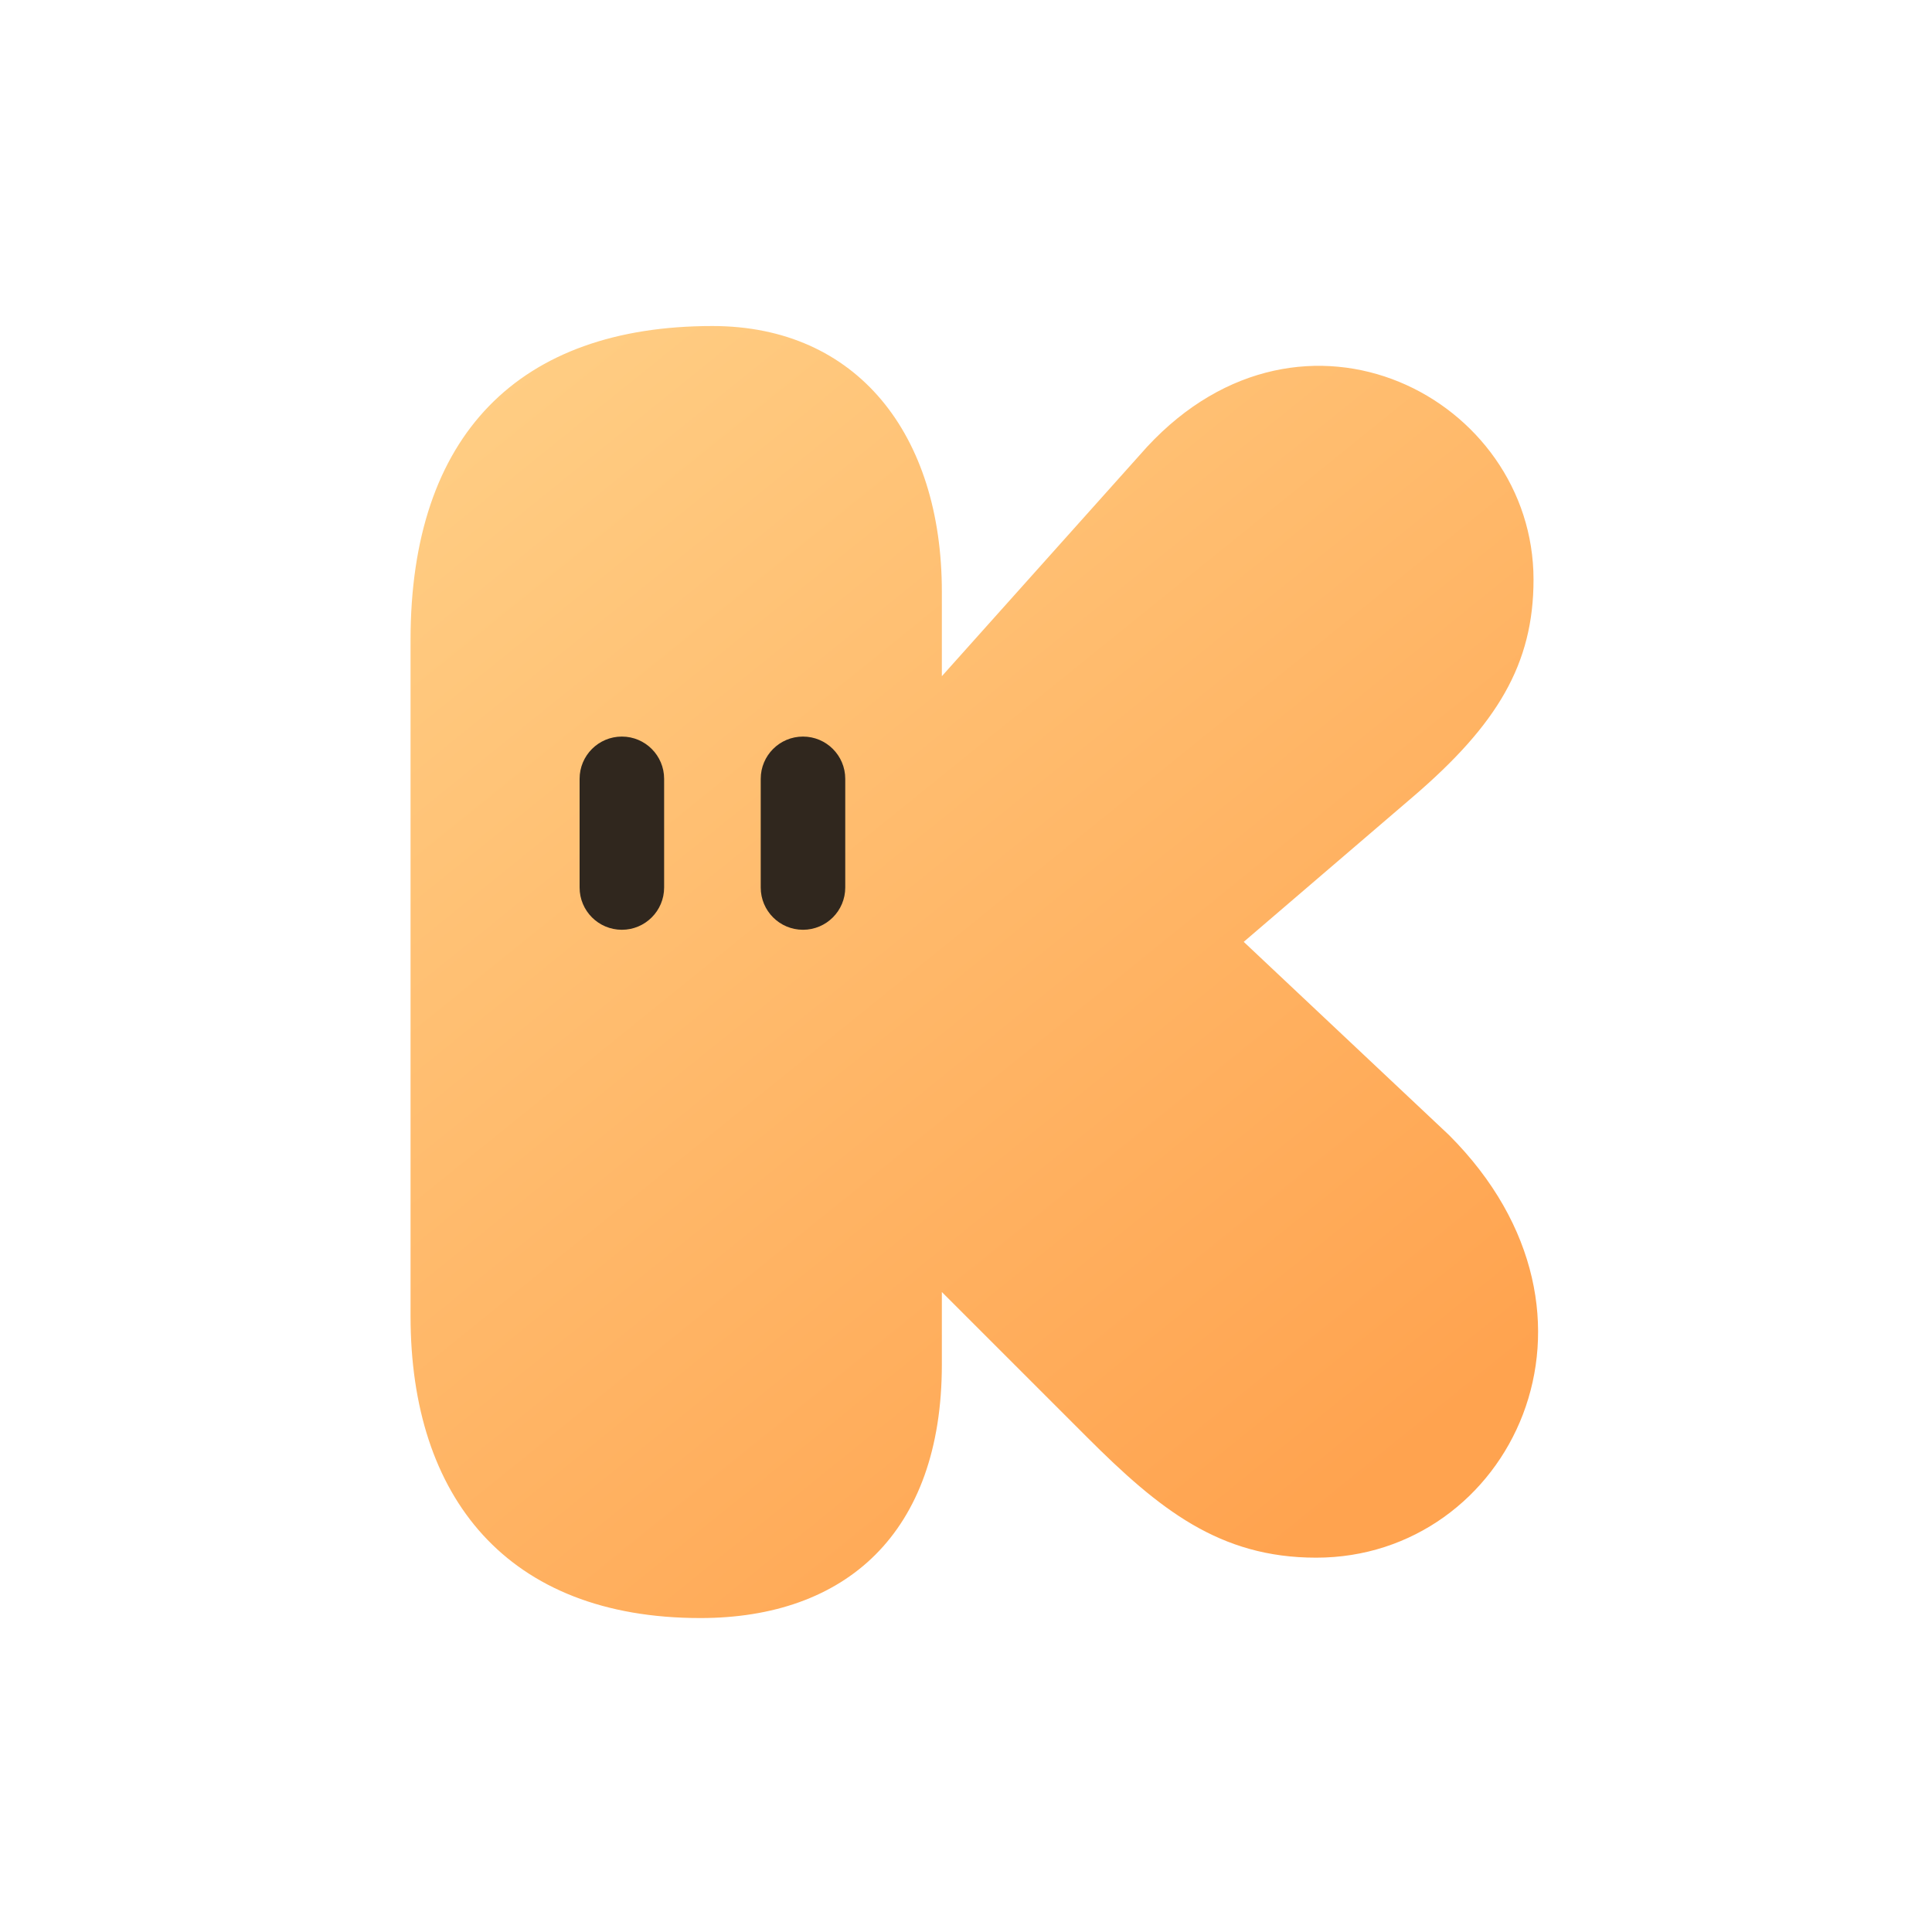
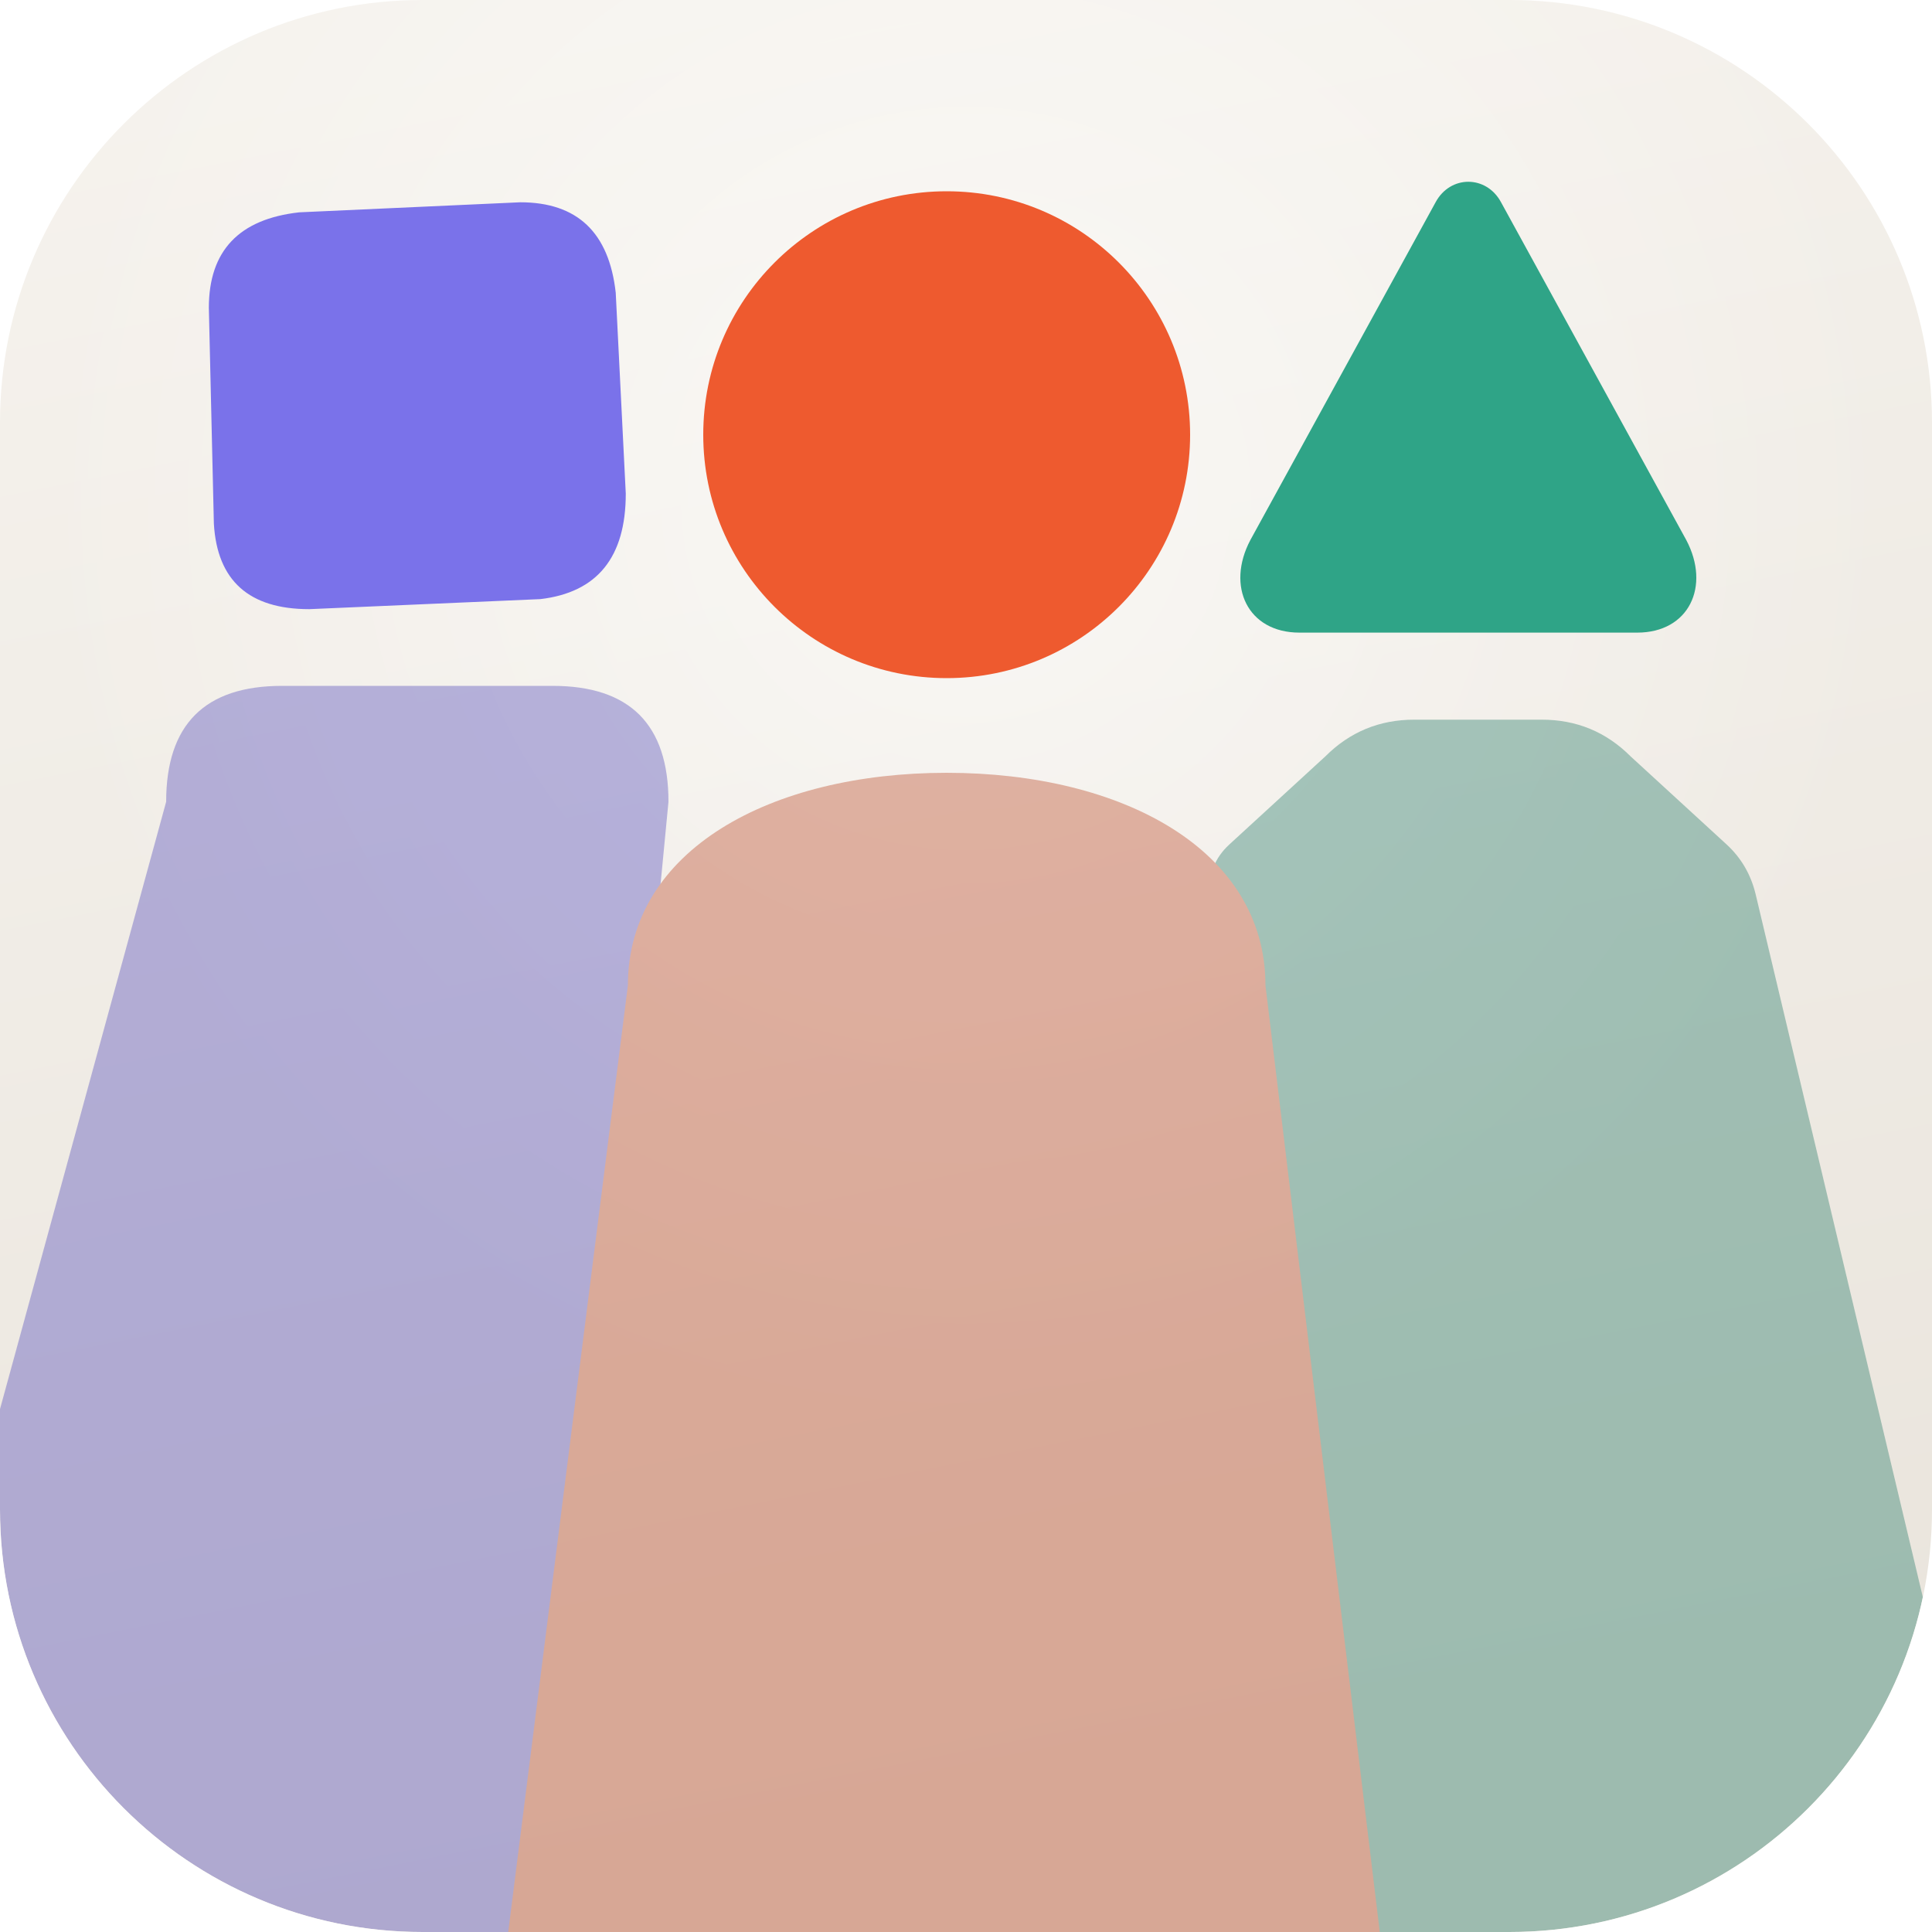
- <svg xmlns="http://www.w3.org/2000/svg" width="1024" height="1024" viewBox="0 0 160 160">
-   <defs>
-     <linearGradient id="g" x2=".7" y2="1">
-       <stop stop-color="#ffd087" />
-       <stop offset="1" stop-color="#ffa34f" />
-     </linearGradient>
-   </defs>
-   <g transform="translate(16 13) scale(1)">
-     <path d="M43 14C55 14 62 23 62 36V43L79 24C92 10 111 20 111 35C111 42 108 47 101 53L87 65L104 81C119 96 109 116 93 116C85 116 80 112 74 106L62 94V100C62 114 54 121 42 121C26 121 18 111 18 96V40C18 23 27 14 43 14Z" fill="url(#g)" />
-     <g fill="#30271e">
-       <rect x="32" y="48" width="7" height="16" rx="3.5" />
-       <rect x="47" y="48" width="7" height="16" rx="3.5" />
+ <svg xmlns="http://www.w3.org/2000/svg" width="1024" height="1024" viewBox="0 0 1024 1024">
+   <style>.brand-dark{display:none}@media(prefers-color-scheme:dark){.brand-light{display:none}.brand-dark{display:inline}}</style>
+   <g class="brand-light">
+     <defs>
+       <linearGradient id="team-light-background" x1="0" y1="0" x2=".2" y2="1">
+         <stop stop-color="#F6F3EE" />
+         <stop offset="1" stop-color="#EAE5DD" />
+       </linearGradient>
+     </defs>
+     <rect width="1024" height="1024" rx="224" fill="url(#team-light-background)" />
+     <defs>
+       <radialGradient id="team-light-background-pool" cx="50%" cy="26%" r="48%">
+         <stop stop-color="#FFFFFF" stop-opacity="0.55" />
+         <stop offset="1" stop-color="#FFFFFF" stop-opacity="0" />
+       </radialGradient>
+     </defs>
+     <rect width="1024" height="1024" rx="224" fill="url(#team-light-background-pool)" />
+     <defs>
+       <clipPath id="team-light-clip">
+         <rect width="1024" height="1024" rx="224" />
+       </clipPath>
+     </defs>
+     <g clip-path="url(#team-light-clip)">
+       <g transform="scale(10.24)">
+         <defs>
+           <linearGradient id="team-l-opacity" gradientUnits="userSpaceOnUse" x1="0" y1="35" x2="0" y2="104">
+             <stop stop-color="white" stop-opacity="0.38" />
+             <stop offset="1" stop-color="white" stop-opacity="0.38" />
+           </linearGradient>
+           <mask id="team-l-fade" maskUnits="userSpaceOnUse" x="-20" y="0" width="140" height="130">
+             <rect x="-20" width="140" height="130" fill="url(#team-l-opacity)" />
+           </mask>
+         </defs>
+         <g mask="url(#team-l-fade)">
+           <path d="M-8.5 104L8.6 41.5Q8.6 35.5 14.6 35.5H28.6Q34.6 35.5 34.6 41.5L28.6 104Z" fill="#4C45B8" />
+           <path d="M66.9 104L62.62 46.3Q62.5 44.75 63.63 43.71L68.6 39.15Q70.5 37.25 73.2 37.25H79.8Q82.5 37.25 84.4 39.15L89.37 43.71Q90.5 44.75 90.87 46.28L104.6 104Z" fill="#1F7563" />
+           <path d="M25.8 104L32.5 51C32.5 44 39.9 40 49 40C58.1 40 65.5 44 65.5 51L71.9 104Z" fill="#B8431F" />
+         </g>
+         <g transform="translate(8.47 7.61) scale(0.26)">
+           <path d="M27 13L71 11Q88 11 90 29L92 69Q92 88 75 90L29 92Q11 92 10 75L9 32Q9 15 27 13Z" fill="#7A72EA" />
+         </g>
+         <g transform="translate(34 6.9) scale(0.30)">
+           <path d="M92 52A42 42 0 1 1 8 52A42 42 0 1 1 92 52Z" fill="#EE5A2F" />
+         </g>
+         <g transform="translate(61.9 6.8) scale(0.282)">
+           <path d="M44 13C46.7 8 53.3 8 56 13L90 75C94.5 83.5 90.5 92 81 92H19C9.5 92 5.5 83.5 10 75Z" fill="#2FA487" />
+         </g>
+       </g>
+     </g>
+   </g>
+   <g class="brand-dark">
+     <defs>
+       <linearGradient id="team-dark-background" x1="0" y1="0" x2=".2" y2="1">
+         <stop stop-color="#34353B" />
+         <stop offset="1" stop-color="#27282E" />
+       </linearGradient>
+     </defs>
+     <rect width="1024" height="1024" rx="224" fill="url(#team-dark-background)" />
+     <defs>
+       <radialGradient id="team-dark-background-pool" cx="50%" cy="48%" r="62%">
+         <stop stop-color="#55565E" stop-opacity="0.5" />
+         <stop offset="1" stop-color="#55565E" stop-opacity="0" />
+       </radialGradient>
+     </defs>
+     <rect width="1024" height="1024" rx="224" fill="url(#team-dark-background-pool)" />
+     <defs>
+       <clipPath id="team-dark-clip">
+         <rect width="1024" height="1024" rx="224" />
+       </clipPath>
+     </defs>
+     <g clip-path="url(#team-dark-clip)">
+       <g transform="scale(10.24)">
+         <defs>
+           <linearGradient id="team-d-opacity" gradientUnits="userSpaceOnUse" x1="0" y1="35" x2="0" y2="104">
+             <stop stop-color="white" stop-opacity="0.68" />
+             <stop offset="1" stop-color="white" stop-opacity="0.68" />
+           </linearGradient>
+           <mask id="team-d-fade" maskUnits="userSpaceOnUse" x="-20" y="0" width="140" height="130">
+             <rect x="-20" width="140" height="130" fill="url(#team-d-opacity)" />
+           </mask>
+         </defs>
+         <g mask="url(#team-d-fade)">
+           <path d="M-8.5 104L8.6 41.5Q8.6 35.5 14.6 35.5H28.6Q34.6 35.5 34.6 41.5L28.6 104Z" fill="#1A1838" />
+           <path d="M66.9 104L62.62 46.3Q62.5 44.75 63.63 43.71L68.6 39.15Q70.5 37.25 73.2 37.25H79.8Q82.5 37.25 84.4 39.15L89.37 43.71Q90.5 44.75 90.87 46.28L104.6 104Z" fill="#0C2421" />
+           <path d="M25.8 104L32.5 51C32.5 44 39.9 40 49 40C58.1 40 65.5 44 65.5 51L71.9 104Z" fill="#241A19" />
+         </g>
+         <g transform="translate(8.47 7.61) scale(0.26)">
+           <path d="M27 13L71 11Q88 11 90 29L92 69Q92 88 75 90L29 92Q11 92 10 75L9 32Q9 15 27 13Z" fill="#8C85F2" />
+         </g>
+         <g transform="translate(34 6.9) scale(0.30)">
+           <path d="M92 52A42 42 0 1 1 8 52A42 42 0 1 1 92 52Z" fill="#FF6B3D" />
+         </g>
+         <g transform="translate(61.9 6.8) scale(0.282)">
+           <path d="M44 13C46.7 8 53.3 8 56 13L90 75C94.5 83.5 90.5 92 81 92H19C9.5 92 5.5 83.5 10 75Z" fill="#3BBB9A" />
+         </g>
+       </g>
    </g>
  </g>
</svg>
